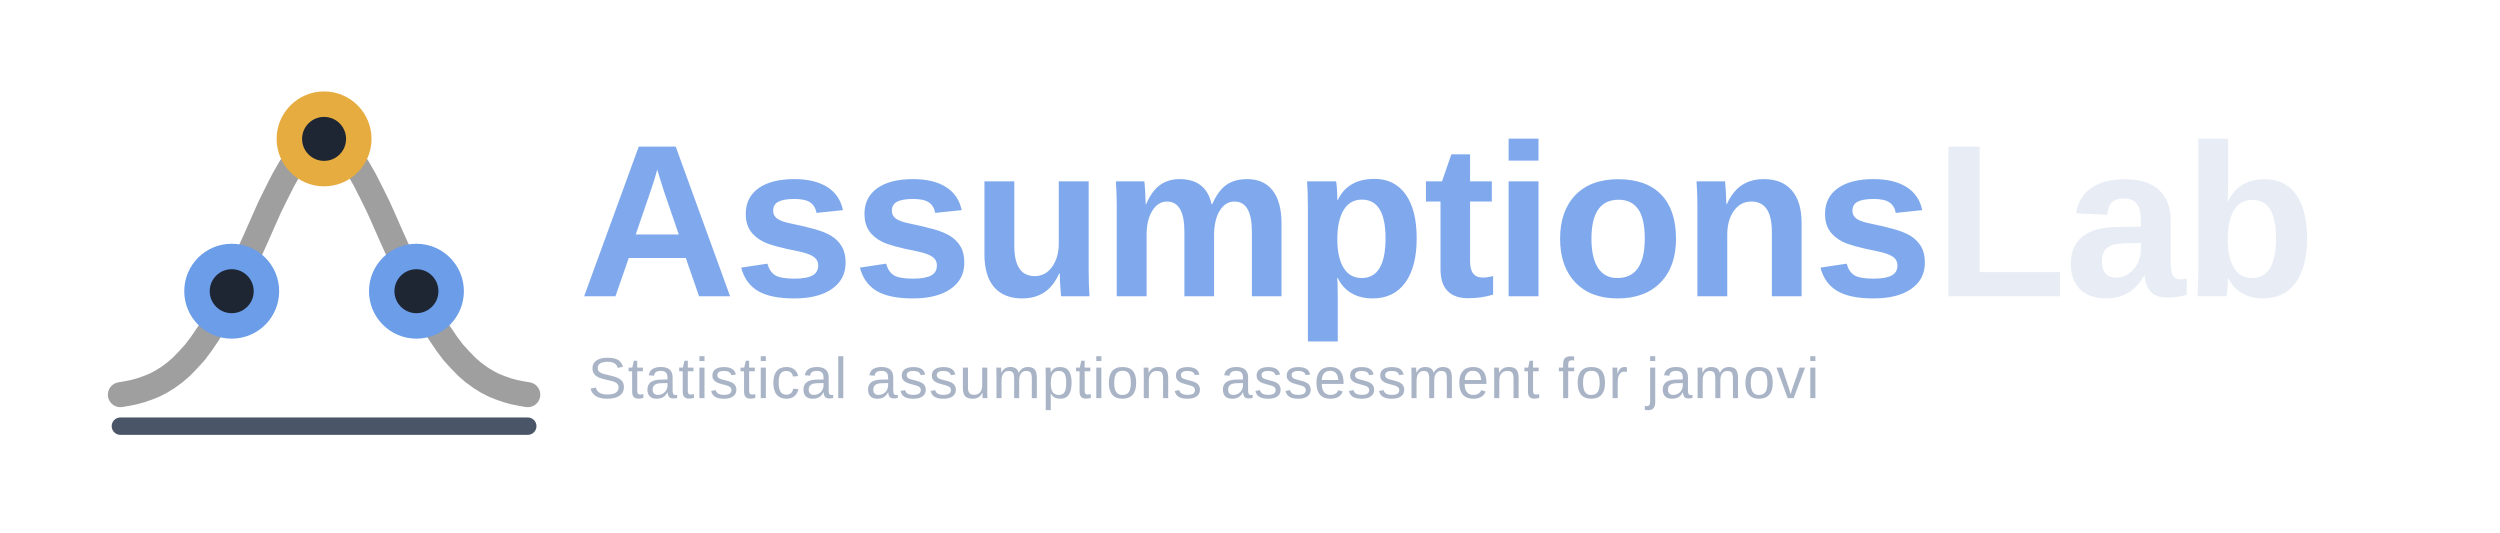
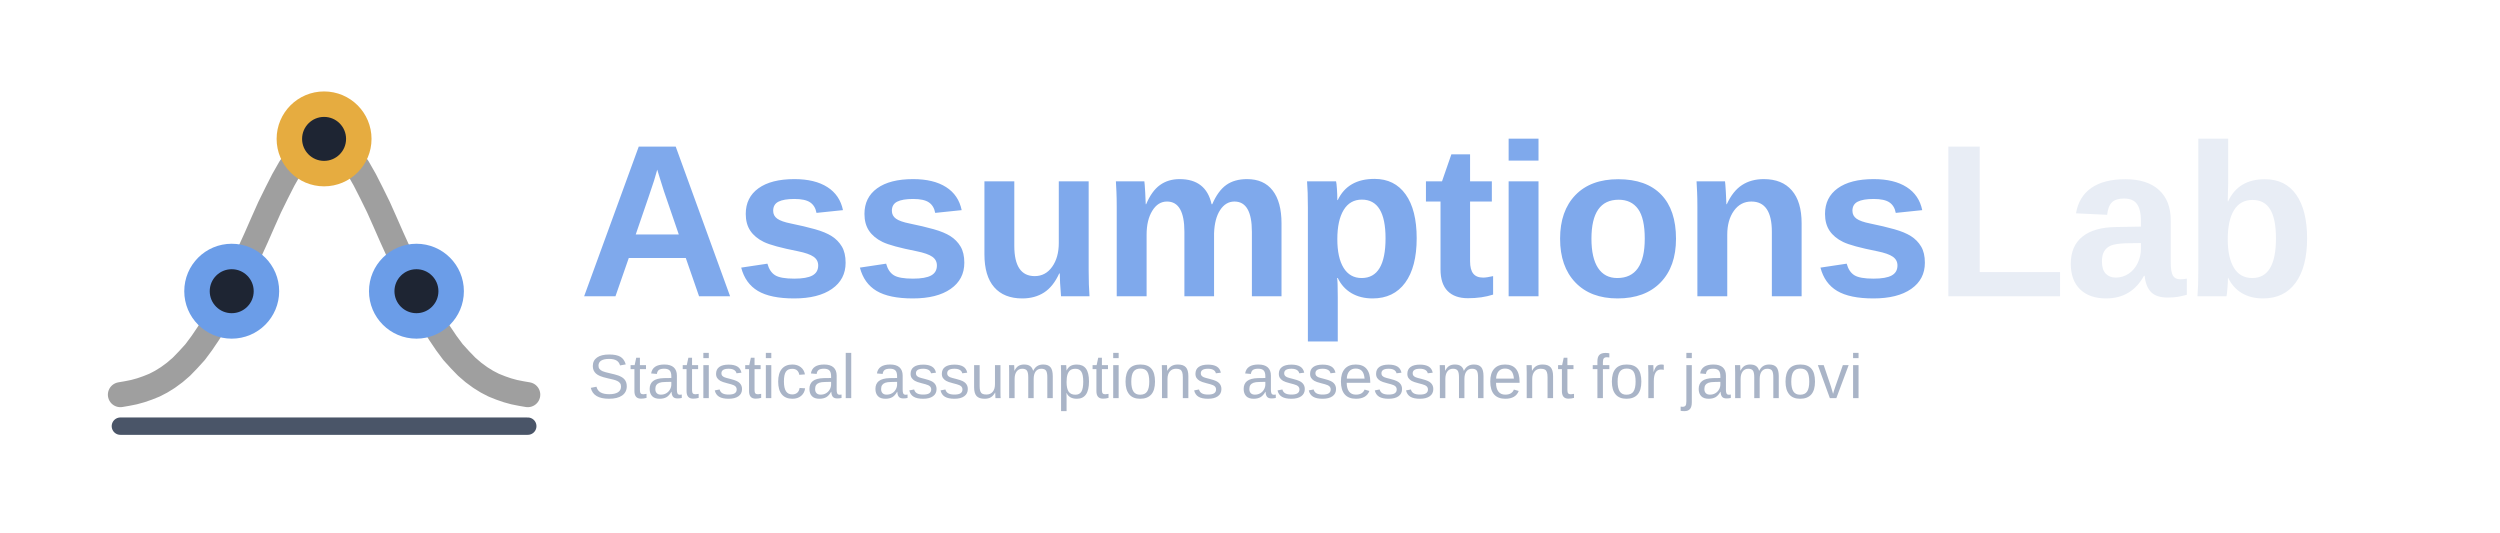
<svg xmlns="http://www.w3.org/2000/svg" viewBox="0 0 1080 230" width="1080" height="230" role="img" aria-label="AssumptionsLab">
  <polyline points="52.0,170.5 54.9,170.0 57.9,169.4 60.8,168.6 63.7,167.6 66.7,166.4 69.6,164.9 72.5,163.1 75.5,160.9 78.4,158.4 81.3,155.4 84.3,152.1 87.2,148.2 90.1,143.9 93.1,139.1 96.0,133.8 98.9,128.1 101.9,122.1 104.8,115.7 107.7,109.2 110.7,102.6 113.6,96.0 116.5,89.5 119.5,83.4 122.4,77.7 125.3,72.6 128.3,68.2 131.2,64.7 134.1,62.1 137.1,60.5 140.0,60.0 142.9,60.5 145.9,62.1 148.8,64.7 151.7,68.2 154.7,72.6 157.6,77.7 160.5,83.4 163.5,89.5 166.4,96.0 169.3,102.6 172.3,109.2 175.2,115.7 178.1,122.1 181.1,128.1 184.0,133.8 186.9,139.1 189.9,143.9 192.8,148.2 195.7,152.1 198.7,155.4 201.6,158.4 204.5,160.9 207.5,163.1 210.4,164.9 213.3,166.4 216.3,167.6 219.2,168.6 222.1,169.4 225.1,170.0 228.0,170.5" fill="none" stroke="#9F9F9F" stroke-width="10.8" stroke-linecap="round" stroke-linejoin="round" />
  <line x1="52.0" y1="184.1" x2="228.0" y2="184.1" stroke="#4A5568" stroke-width="7.5" stroke-linecap="round" />
  <circle cx="100.1" cy="125.8" r="15.0" fill="#1E2533" stroke="#6B9DE8" stroke-width="11.0" />
  <circle cx="140.0" cy="60.0" r="15.0" fill="#1E2533" stroke="#E6AC40" stroke-width="11.0" />
  <circle cx="179.9" cy="125.8" r="15.0" fill="#1E2533" stroke="#6B9DE8" stroke-width="11.0" />
-   <text x="250" y="128" font-family="Segoe UI, Helvetica Neue, Arial, sans-serif" font-size="94" font-weight="700" fill="#E8EDF5" letter-spacing="-1">
+   <text x="250" y="128" font-family="Segoe UI, Helvetica Neue, Arial, sans-serif" font-size="94" font-weight="700" textLength="760" lengthAdjust="spacing" fill="#E8EDF5" letter-spacing="-1">
    <tspan fill="#7FA9EC">Assumptions</tspan>Lab</text>
-   <text x="254" y="172" font-family="Segoe UI, Helvetica Neue, Arial, sans-serif" font-size="25" fill="#A9B4C7" letter-spacing="0.5">Statistical assumptions assessment for jamovi</text>
+   <text x="254" y="172" font-family="Segoe UI, Helvetica Neue, Arial, sans-serif" font-size="27" fill="#A9B4C7" textLength="756" lengthAdjust="spacing">Statistical assumptions assessment for jamovi</text>
</svg>
